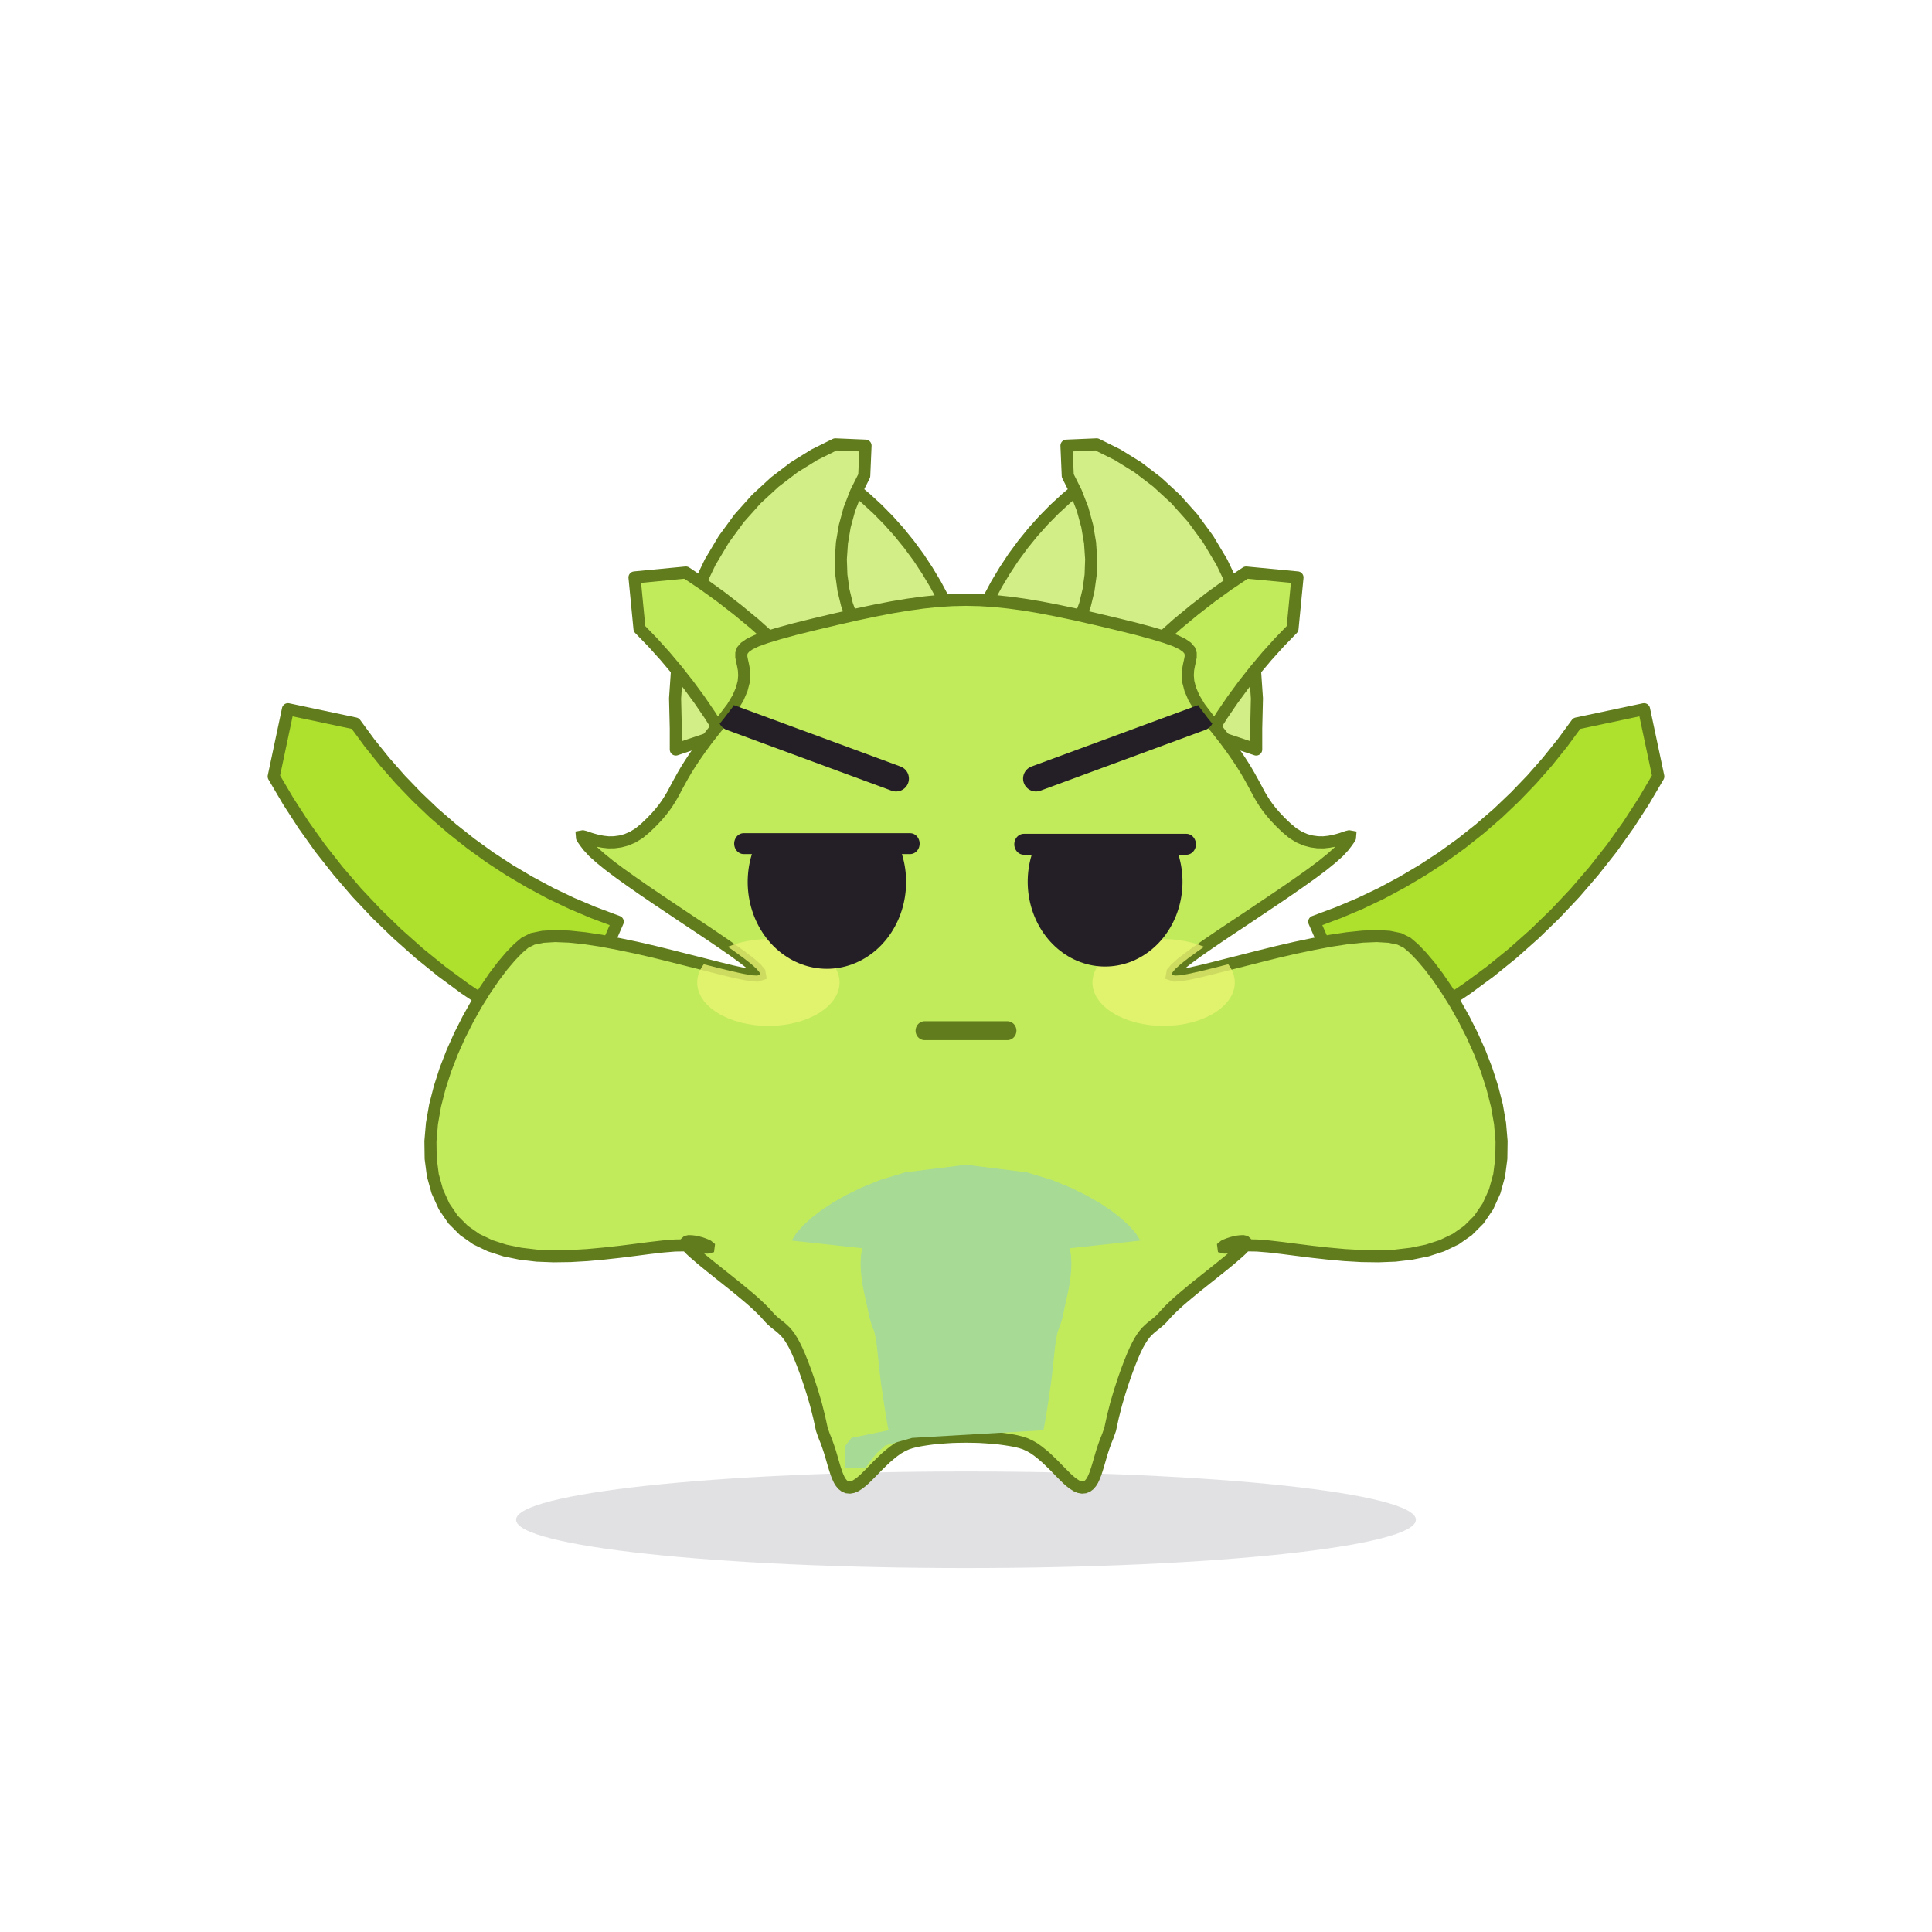
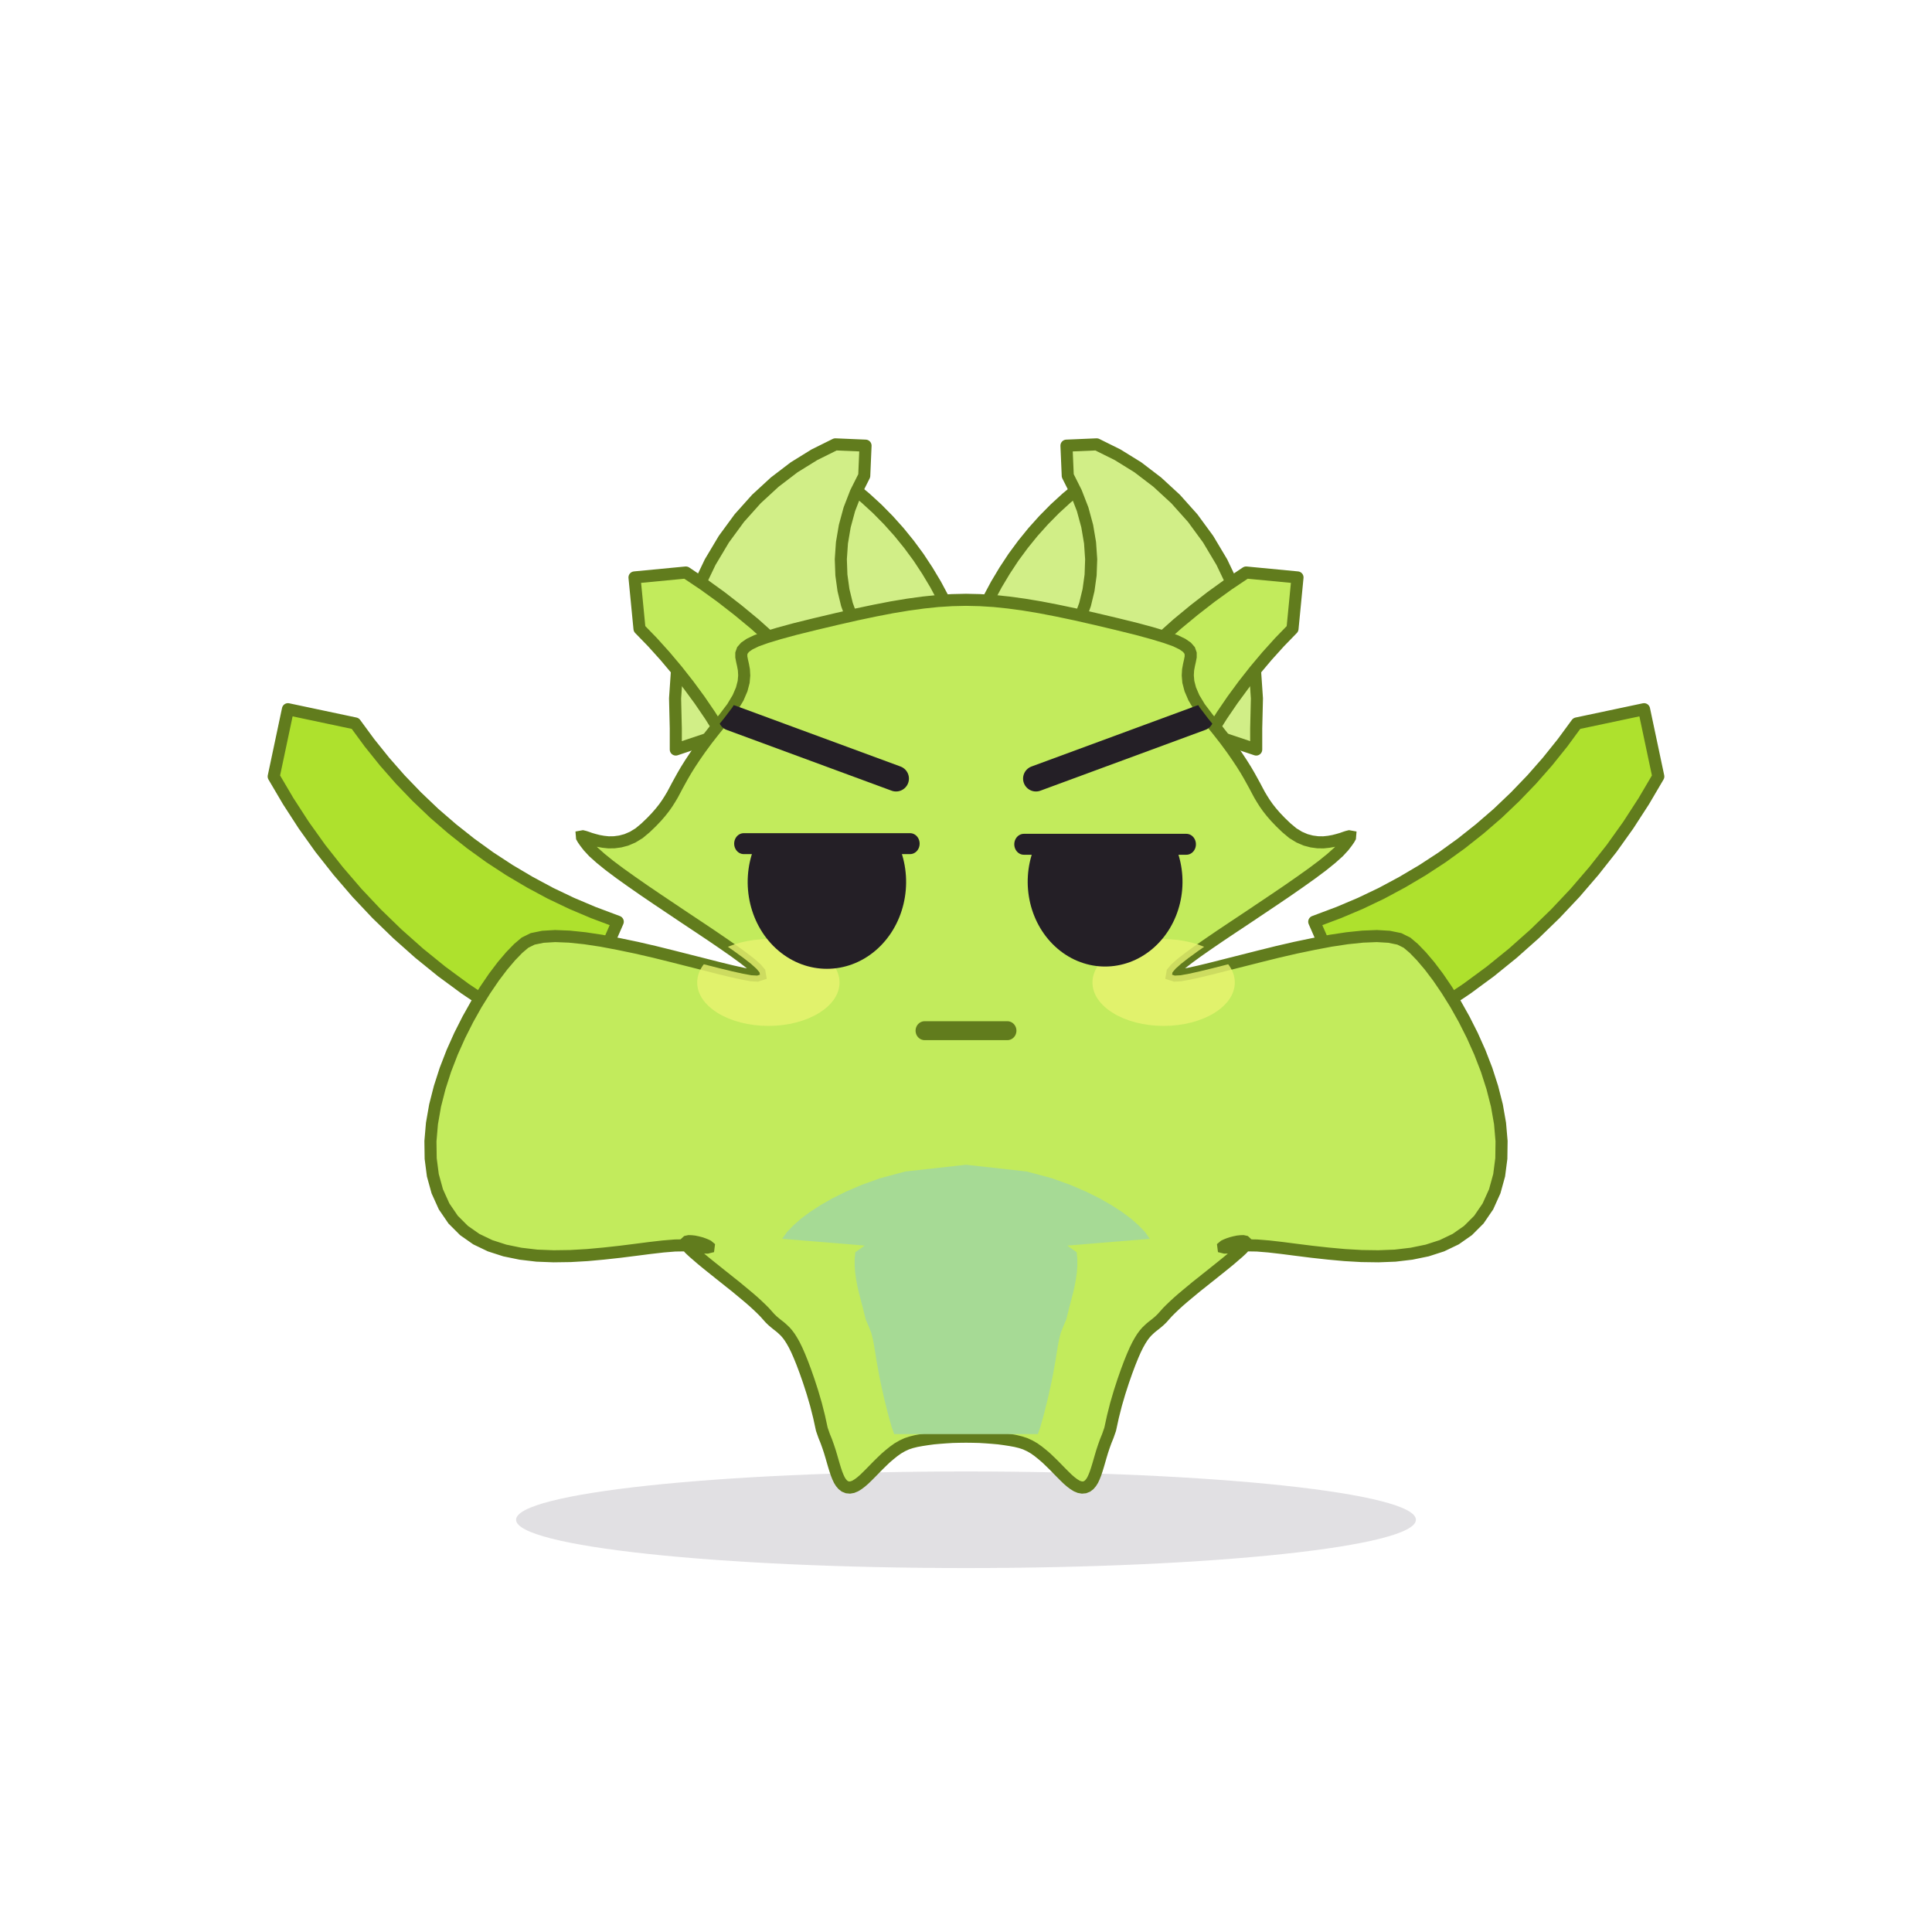
<svg xmlns="http://www.w3.org/2000/svg" viewBox="0 0 240 240">
  <defs>
    <clipPath id="mask-group-10-0" clipPathUnits="userSpaceOnUse">
      <path d="M184.83 149.87 L183.71 151.51 L182.36 152.86 L180.83 153.93 L179.12 154.75 L177.29 155.34 L175.34 155.74 L173.31 155.98 L171.23 156.06 L169.13 156.03 L167.04 155.91 L164.97 155.72 L162.97 155.5 L161.06 155.26 L159.27 155.03 L157.62 154.84 L156.15 154.72 L154.87 154.7 L153.83 154.79 L153.05 154.91 L152.49 154.97 L152.14 154.98 L151.98 154.94 L151.97 154.86 L152.09 154.76 L152.32 154.65 L152.62 154.53 L152.98 154.41 L153.36 154.31 L153.75 154.23 L154.11 154.19 L154.42 154.18 L154.65 154.23 L154.78 154.35 L154.79 154.53 L154.63 154.79 L154.3 155.15 L153.85 155.57 L153.35 156 L152.83 156.45 L152.27 156.91 L151.69 157.38 L151.1 157.85 L150.49 158.34 L149.87 158.83 L149.26 159.32 L148.65 159.8 L148.06 160.29 L147.48 160.77 L146.92 161.24 L146.39 161.7 L145.9 162.15 L145.44 162.59 L145.03 163 L144.67 163.4 L144.35 163.76 L144.05 164.05 L143.76 164.3 L143.49 164.52 L143.22 164.73 L142.96 164.94 L142.71 165.17 L142.45 165.42 L142.19 165.72 L141.92 166.08 L141.64 166.52 L141.34 167.05 L141.03 167.68 L140.7 168.43 L140.34 169.32 L139.95 170.36 L139.53 171.56 L139.08 172.95 L138.64 174.45 L138.25 175.99 L137.91 177.55 L137.62 178.38 L137.36 179.02 L137.13 179.66 L136.92 180.29 L136.74 180.89 L136.57 181.48 L136.41 182.03 L136.25 182.55 L136.09 183.03 L135.92 183.46 L135.74 183.85 L135.54 184.17 L135.31 184.44 L135.05 184.64 L134.75 184.76 L134.43 184.79 L134.09 184.73 L133.75 184.59 L133.38 184.36 L133.01 184.08 L132.62 183.74 L132.22 183.35 L131.8 182.93 L131.37 182.49 L130.93 182.04 L130.46 181.58 L129.99 181.13 L129.49 180.7 L128.98 180.29 L128.46 179.92 L127.92 179.61 L127.36 179.35 L126.78 179.16 L126.17 179.01 L125.51 178.89 L124.8 178.78 L124.06 178.68 L123.28 178.61 L122.48 178.55 L121.67 178.5 L120.84 178.48 L120 178.47 L119.16 178.48 L118.33 178.5 L117.52 178.55 L116.72 178.61 L115.94 178.68 L115.2 178.78 L114.49 178.89 L113.83 179.01 L113.22 179.16 L112.64 179.35 L112.08 179.61 L111.54 179.92 L111.02 180.29 L110.51 180.7 L110.01 181.13 L109.54 181.58 L109.07 182.04 L108.63 182.49 L108.2 182.93 L107.78 183.35 L107.38 183.74 L106.99 184.08 L106.62 184.36 L106.25 184.59 L105.91 184.73 L105.57 184.79 L105.25 184.76 L104.95 184.64 L104.69 184.44 L104.46 184.17 L104.26 183.85 L104.08 183.46 L103.91 183.03 L103.75 182.55 L103.59 182.03 L103.43 181.48 L103.26 180.89 L103.08 180.29 L102.87 179.66 L102.64 179.02 L102.38 178.38 L102.09 177.55 L101.75 175.99 L101.36 174.45 L100.92 172.95 L100.47 171.56 L100.05 170.36 L99.66 169.32 L99.3 168.43 L98.97 167.68 L98.66 167.05 L98.36 166.52 L98.08 166.08 L97.81 165.72 L97.55 165.42 L97.29 165.17 L97.04 164.94 L96.78 164.73 L96.51 164.52 L96.24 164.3 L95.95 164.05 L95.65 163.76 L95.33 163.4 L94.97 163 L94.56 162.59 L94.1 162.15 L93.61 161.7 L93.08 161.24 L92.52 160.77 L91.94 160.29 L91.35 159.8 L90.74 159.32 L90.13 158.83 L89.51 158.34 L88.9 157.85 L88.31 157.38 L87.73 156.91 L87.17 156.45 L86.65 156 L86.15 155.57 L85.7 155.15 L85.37 154.79 L85.21 154.53 L85.22 154.35 L85.35 154.23 L85.58 154.18 L85.89 154.19 L86.25 154.23 L86.64 154.31 L87.02 154.41 L87.38 154.53 L87.68 154.65 L87.91 154.76 L88.03 154.86 L88.02 154.94 L87.86 154.98 L87.51 154.97 L86.95 154.91 L86.17 154.79 L85.13 154.7 L83.85 154.72 L82.38 154.84 L80.73 155.03 L78.94 155.26 L77.03 155.5 L75.03 155.72 L72.96 155.91 L70.87 156.03 L68.77 156.06 L66.69 155.98 L64.66 155.74 L62.71 155.34 L60.88 154.75 L59.17 153.93 L57.64 152.86 L56.29 151.51 L55.17 149.87 L54.32 147.99 L53.77 146 L53.5 143.92 L53.47 141.76 L53.66 139.56 L54.05 137.33 L54.62 135.1 L55.33 132.89 L56.17 130.72 L57.11 128.62 L58.12 126.62 L59.18 124.73 L60.27 122.98 L61.36 121.38 L62.42 119.98 L63.44 118.78 L64.38 117.81 L65.22 117.1 L66.17 116.63 L67.44 116.37 L68.96 116.28 L70.71 116.35 L72.64 116.55 L74.7 116.86 L76.86 117.27 L79.07 117.73 L81.28 118.24 L83.46 118.78 L85.55 119.31 L87.53 119.81 L89.34 120.27 L90.94 120.66 L92.29 120.96 L93.34 121.15 L94.06 121.19 L94.4 121.08 L94.35 120.79 L93.97 120.34 L93.29 119.73 L92.35 119 L91.2 118.16 L89.85 117.22 L88.37 116.21 L86.77 115.14 L85.1 114.03 L83.4 112.89 L81.7 111.75 L80.05 110.63 L78.47 109.53 L77.01 108.49 L75.7 107.51 L74.59 106.61 L73.71 105.82 L73.09 105.15 L72.69 104.63 L72.43 104.26 L72.3 104.03 L72.29 103.91 L72.4 103.89 L72.61 103.94 L72.92 104.04 L73.31 104.18 L73.79 104.32 L74.33 104.46 L74.94 104.57 L75.6 104.64 L76.31 104.63 L77.05 104.53 L77.81 104.33 L78.6 103.99 L79.4 103.5 L80.19 102.84 L80.93 102.13 L81.55 101.48 L82.07 100.88 L82.51 100.32 L82.89 99.78 L83.22 99.26 L83.53 98.74 L83.82 98.2 L84.12 97.63 L84.45 97.03 L84.81 96.38 L85.23 95.66 L85.73 94.86 L86.32 93.97 L87.01 92.98 L87.83 91.87 L88.8 90.63 L89.93 89.25 L90.97 87.88 L91.69 86.68 L92.14 85.63 L92.38 84.71 L92.45 83.91 L92.41 83.21 L92.3 82.61 L92.18 82.08 L92.09 81.61 L92.09 81.18 L92.23 80.78 L92.56 80.4 L93.12 80.01 L93.97 79.6 L95.17 79.17 L96.75 78.69 L98.77 78.14 L101.28 77.52 L103.94 76.89 L106.4 76.33 L108.68 75.85 L110.8 75.44 L112.79 75.11 L114.69 74.85 L116.5 74.66 L118.26 74.55 L120 74.51 L121.74 74.55 L123.5 74.66 L125.31 74.85 L127.21 75.11 L129.2 75.44 L131.32 75.85 L133.6 76.33 L136.06 76.89 L138.72 77.52 L141.23 78.14 L143.25 78.69 L144.83 79.17 L146.03 79.6 L146.88 80.01 L147.44 80.4 L147.77 80.78 L147.91 81.18 L147.91 81.61 L147.82 82.08 L147.7 82.61 L147.59 83.21 L147.55 83.91 L147.62 84.71 L147.86 85.63 L148.31 86.68 L149.03 87.88 L150.07 89.25 L151.2 90.63 L152.17 91.87 L152.99 92.98 L153.68 93.97 L154.27 94.86 L154.77 95.66 L155.19 96.38 L155.55 97.03 L155.88 97.63 L156.18 98.2 L156.47 98.74 L156.78 99.26 L157.11 99.78 L157.49 100.32 L157.93 100.88 L158.45 101.48 L159.07 102.13 L159.81 102.84 L160.6 103.5 L161.4 103.99 L162.19 104.33 L162.95 104.53 L163.69 104.63 L164.4 104.64 L165.06 104.57 L165.67 104.46 L166.21 104.32 L166.69 104.18 L167.08 104.04 L167.39 103.94 L167.6 103.89 L167.71 103.91 L167.7 104.03 L167.57 104.26 L167.31 104.63 L166.91 105.15 L166.29 105.82 L165.41 106.61 L164.3 107.51 L162.99 108.49 L161.53 109.53 L159.95 110.63 L158.3 111.75 L156.6 112.89 L154.9 114.03 L153.23 115.14 L151.63 116.21 L150.15 117.22 L148.8 118.16 L147.65 119 L146.71 119.73 L146.03 120.34 L145.65 120.79 L145.6 121.08 L145.94 121.19 L146.66 121.15 L147.71 120.96 L149.06 120.66 L150.66 120.27 L152.47 119.81 L154.45 119.31 L156.54 118.78 L158.72 118.24 L160.93 117.73 L163.14 117.27 L165.3 116.86 L167.36 116.55 L169.29 116.35 L171.04 116.28 L172.56 116.37 L173.83 116.63 L174.78 117.1 L175.62 117.81 L176.56 118.78 L177.58 119.98 L178.64 121.38 L179.73 122.98 L180.82 124.73 L181.88 126.62 L182.89 128.62 L183.83 130.72 L184.67 132.89 L185.38 135.1 L185.95 137.33 L186.34 139.56 L186.53 141.76 L186.5 143.92 L186.23 146 L185.68 147.99 Z" fill-rule="nonzero" />
    </clipPath>
  </defs>
  <ellipse cx="120" cy="188.79" rx="55.89" ry="6" fill="#281e32" opacity="0.14" class="wild-shadow" />
  <path d="M76.74 114.5 L73.68 113.35 L71.01 112.22 L68.39 110.97 L65.82 109.59 L63.3 108.1 L60.85 106.5 L58.47 104.78 L56.16 102.95 L53.93 101.02 L51.79 98.98 L49.73 96.84 L47.77 94.61 L45.9 92.28 L44.13 89.87 L35.77 88.1 L34 96.46 L35.8 99.52 L37.73 102.5 L39.8 105.4 L42.01 108.2 L44.34 110.91 L46.8 113.52 L49.38 116.02 L52.07 118.41 L54.87 120.68 L57.78 122.82 L60.79 124.84 L63.89 126.72 L67.08 128.47 L70.01 129.93 Z" fill-rule="nonzero" fill="#aee12d" stroke="#617c1d" stroke-width="1.5" stroke-linecap="butt" stroke-linejoin="round" class="wild-extremity" />
  <path d="M163.26 114.5 L166.32 113.35 L168.99 112.22 L171.61 110.97 L174.18 109.59 L176.7 108.1 L179.15 106.5 L181.53 104.78 L183.84 102.95 L186.07 101.02 L188.21 98.98 L190.27 96.84 L192.23 94.61 L194.1 92.28 L195.87 89.87 L204.23 88.1 L206 96.46 L204.2 99.52 L202.27 102.5 L200.2 105.4 L197.99 108.2 L195.66 110.91 L193.2 113.52 L190.62 116.02 L187.93 118.41 L185.13 120.68 L182.22 122.82 L179.21 124.84 L176.11 126.72 L172.92 128.47 L169.99 129.93 Z" fill-rule="nonzero" fill="#aee12d" stroke="#617c1d" stroke-width="1.5" stroke-linecap="butt" stroke-linejoin="round" class="wild-extremity" />
  <path d="M120.58 83.64 L120.12 81.99 L119.52 80.02 L118.83 78.1 L118.05 76.22 L117.18 74.39 L116.23 72.61 L115.2 70.89 L114.1 69.22 L112.92 67.62 L111.67 66.08 L110.35 64.61 L108.97 63.21 L107.53 61.89 L106.03 60.64 L99.55 60.64 L99.54 67.12 L100.47 68.29 L101.33 69.51 L102.12 70.75 L102.85 72.03 L103.52 73.33 L104.12 74.65 L104.64 75.99 L105.11 77.35 L105.5 78.72 L105.82 80.1 L106.08 81.49 L106.26 82.87 L106.38 84.26 L106.48 85.98 Z" fill-rule="nonzero" fill="#d1ee87" stroke="#617c1d" stroke-width="1.5" stroke-linecap="butt" stroke-linejoin="round" class="wild-extremity" />
  <path d="M119.42 83.64 L119.88 81.99 L120.48 80.02 L121.17 78.1 L121.95 76.22 L122.82 74.39 L123.77 72.61 L124.8 70.89 L125.9 69.22 L127.08 67.62 L128.33 66.08 L129.65 64.61 L131.03 63.21 L132.47 61.89 L133.97 60.64 L140.45 60.64 L140.46 67.12 L139.53 68.29 L138.67 69.51 L137.88 70.75 L137.15 72.03 L136.48 73.33 L135.88 74.65 L135.36 75.99 L134.89 77.35 L134.5 78.72 L134.18 80.1 L133.92 81.49 L133.74 82.87 L133.62 84.26 L133.52 85.98 Z" fill-rule="nonzero" fill="#d1ee87" stroke="#617c1d" stroke-width="1.5" stroke-linecap="butt" stroke-linejoin="round" class="wild-extremity" />
  <path d="M111.02 84.04 L109.44 81.96 L108.39 80.89 L107.42 79.66 L106.55 78.28 L105.81 76.75 L105.21 75.09 L104.78 73.31 L104.52 71.43 L104.45 69.47 L104.59 67.43 L104.94 65.36 L105.51 63.26 L106.32 61.17 L107.36 59.1 L107.52 55.36 L103.77 55.2 L101.17 56.49 L98.65 58.05 L96.24 59.89 L93.96 61.99 L91.84 64.36 L89.92 66.98 L88.22 69.83 L86.76 72.88 L85.58 76.13 L84.69 79.55 L84.11 83.1 L83.86 86.76 L83.95 90.5 L83.95 93.11 Z" fill-rule="nonzero" fill="#d1ee87" stroke="#617c1d" stroke-width="1.5" stroke-linecap="butt" stroke-linejoin="round" class="wild-extremity" />
  <path d="M128.98 84.04 L130.56 81.96 L131.61 80.89 L132.58 79.66 L133.45 78.28 L134.19 76.75 L134.79 75.09 L135.22 73.31 L135.48 71.43 L135.55 69.47 L135.41 67.43 L135.06 65.36 L134.49 63.26 L133.68 61.17 L132.64 59.1 L132.48 55.36 L136.23 55.2 L138.83 56.49 L141.35 58.05 L143.76 59.89 L146.04 61.99 L148.16 64.36 L150.08 66.98 L151.78 69.83 L153.24 72.88 L154.42 76.13 L155.31 79.55 L155.89 83.1 L156.14 86.76 L156.05 90.5 L156.05 93.11 Z" fill-rule="nonzero" fill="#d1ee87" stroke="#617c1d" stroke-width="1.5" stroke-linecap="butt" stroke-linejoin="round" class="wild-extremity" />
  <path d="M143.97 105.3 L144.8 102.94 L145.58 100.85 L146.43 98.79 L147.36 96.74 L148.37 94.72 L149.44 92.73 L150.59 90.77 L151.81 88.84 L153.1 86.95 L154.46 85.1 L155.89 83.28 L157.38 81.51 L158.94 79.78 L160.56 78.11 L161.18 71.73 L154.8 71.12 L152.59 72.6 L150.43 74.16 L148.32 75.8 L146.25 77.51 L144.24 79.31 L142.29 81.17 L140.39 83.11 L138.56 85.12 L136.79 87.19 L135.09 89.34 L133.45 91.54 L131.89 93.81 L130.4 96.14 L129.1 98.27 Z" fill-rule="nonzero" fill="#c2eb5c" stroke="#617c1d" stroke-width="1.5" stroke-linecap="butt" stroke-linejoin="round" class="wild-extremity" />
  <path d="M96.03 105.3 L95.2 102.94 L94.42 100.85 L93.57 98.79 L92.64 96.74 L91.63 94.72 L90.56 92.73 L89.41 90.77 L88.19 88.84 L86.9 86.95 L85.54 85.1 L84.11 83.28 L82.62 81.51 L81.06 79.78 L79.44 78.11 L78.82 71.73 L85.2 71.12 L87.41 72.6 L89.57 74.16 L91.68 75.8 L93.75 77.51 L95.76 79.31 L97.71 81.17 L99.61 83.11 L101.44 85.12 L103.21 87.19 L104.91 89.34 L106.55 91.54 L108.11 93.81 L109.6 96.14 L110.9 98.27 Z" fill-rule="nonzero" fill="#c2eb5c" stroke="#617c1d" stroke-width="1.5" stroke-linecap="butt" stroke-linejoin="round" class="wild-extremity" />
  <path d="M184.83 149.87 L183.71 151.51 L182.36 152.86 L180.83 153.93 L179.12 154.75 L177.29 155.34 L175.34 155.74 L173.31 155.98 L171.23 156.06 L169.13 156.03 L167.04 155.91 L164.97 155.72 L162.97 155.5 L161.06 155.26 L159.27 155.03 L157.62 154.84 L156.15 154.72 L154.87 154.7 L153.83 154.79 L153.05 154.91 L152.49 154.97 L152.14 154.98 L151.98 154.94 L151.97 154.86 L152.09 154.76 L152.32 154.65 L152.62 154.53 L152.98 154.41 L153.36 154.31 L153.75 154.23 L154.11 154.19 L154.42 154.18 L154.65 154.23 L154.78 154.35 L154.79 154.53 L154.63 154.79 L154.3 155.15 L153.85 155.57 L153.35 156 L152.83 156.45 L152.27 156.91 L151.69 157.38 L151.1 157.85 L150.49 158.34 L149.87 158.83 L149.26 159.32 L148.65 159.8 L148.06 160.29 L147.48 160.77 L146.92 161.24 L146.39 161.7 L145.9 162.15 L145.44 162.59 L145.03 163 L144.67 163.4 L144.35 163.76 L144.05 164.05 L143.76 164.3 L143.49 164.52 L143.22 164.73 L142.96 164.94 L142.71 165.17 L142.45 165.42 L142.19 165.72 L141.92 166.08 L141.64 166.52 L141.34 167.05 L141.03 167.68 L140.7 168.43 L140.34 169.32 L139.95 170.36 L139.53 171.56 L139.08 172.95 L138.64 174.45 L138.25 175.99 L137.91 177.55 L137.62 178.38 L137.36 179.02 L137.13 179.66 L136.92 180.29 L136.74 180.89 L136.57 181.48 L136.41 182.03 L136.25 182.55 L136.09 183.03 L135.92 183.46 L135.74 183.85 L135.54 184.17 L135.31 184.44 L135.05 184.64 L134.75 184.76 L134.43 184.79 L134.09 184.73 L133.75 184.59 L133.38 184.36 L133.01 184.08 L132.62 183.74 L132.22 183.35 L131.8 182.93 L131.37 182.49 L130.93 182.04 L130.46 181.58 L129.99 181.13 L129.49 180.7 L128.98 180.29 L128.46 179.92 L127.92 179.61 L127.36 179.35 L126.78 179.16 L126.17 179.01 L125.51 178.89 L124.8 178.78 L124.06 178.68 L123.28 178.61 L122.48 178.55 L121.67 178.5 L120.84 178.48 L120 178.47 L119.16 178.48 L118.33 178.5 L117.52 178.55 L116.72 178.61 L115.94 178.68 L115.2 178.78 L114.49 178.89 L113.83 179.01 L113.22 179.16 L112.64 179.35 L112.08 179.61 L111.54 179.92 L111.02 180.29 L110.51 180.7 L110.01 181.13 L109.54 181.58 L109.07 182.04 L108.63 182.49 L108.2 182.93 L107.78 183.35 L107.38 183.74 L106.99 184.08 L106.62 184.36 L106.25 184.59 L105.91 184.73 L105.57 184.79 L105.25 184.76 L104.95 184.64 L104.69 184.44 L104.46 184.17 L104.26 183.85 L104.08 183.46 L103.91 183.03 L103.75 182.55 L103.59 182.03 L103.43 181.48 L103.26 180.89 L103.08 180.29 L102.87 179.66 L102.64 179.02 L102.38 178.38 L102.09 177.55 L101.75 175.99 L101.36 174.45 L100.92 172.95 L100.47 171.56 L100.05 170.36 L99.66 169.32 L99.3 168.43 L98.97 167.68 L98.66 167.05 L98.36 166.52 L98.08 166.08 L97.81 165.72 L97.55 165.42 L97.29 165.17 L97.04 164.94 L96.78 164.73 L96.51 164.52 L96.24 164.3 L95.95 164.05 L95.65 163.76 L95.33 163.4 L94.97 163 L94.56 162.59 L94.1 162.15 L93.61 161.7 L93.08 161.24 L92.52 160.77 L91.94 160.29 L91.35 159.8 L90.74 159.32 L90.13 158.83 L89.51 158.34 L88.9 157.85 L88.31 157.38 L87.73 156.91 L87.17 156.45 L86.65 156 L86.15 155.57 L85.7 155.15 L85.37 154.79 L85.21 154.53 L85.22 154.35 L85.35 154.23 L85.58 154.18 L85.89 154.19 L86.25 154.23 L86.64 154.31 L87.02 154.41 L87.38 154.53 L87.68 154.65 L87.91 154.76 L88.03 154.86 L88.02 154.94 L87.86 154.98 L87.51 154.97 L86.95 154.91 L86.17 154.79 L85.13 154.7 L83.85 154.72 L82.38 154.84 L80.73 155.03 L78.94 155.26 L77.03 155.5 L75.03 155.72 L72.96 155.91 L70.87 156.03 L68.77 156.06 L66.69 155.98 L64.66 155.74 L62.71 155.34 L60.88 154.75 L59.17 153.93 L57.64 152.86 L56.29 151.51 L55.17 149.87 L54.32 147.99 L53.77 146 L53.5 143.92 L53.47 141.76 L53.66 139.56 L54.05 137.33 L54.62 135.1 L55.33 132.89 L56.17 130.72 L57.11 128.62 L58.12 126.62 L59.18 124.73 L60.27 122.98 L61.36 121.38 L62.42 119.98 L63.44 118.78 L64.38 117.81 L65.22 117.1 L66.17 116.63 L67.44 116.37 L68.96 116.28 L70.71 116.35 L72.64 116.55 L74.7 116.86 L76.86 117.27 L79.07 117.73 L81.28 118.24 L83.46 118.78 L85.55 119.31 L87.53 119.81 L89.34 120.27 L90.94 120.66 L92.29 120.96 L93.34 121.15 L94.06 121.19 L94.4 121.08 L94.35 120.79 L93.97 120.34 L93.29 119.73 L92.35 119 L91.2 118.16 L89.85 117.22 L88.37 116.21 L86.77 115.14 L85.1 114.03 L83.4 112.89 L81.7 111.75 L80.05 110.63 L78.47 109.53 L77.01 108.49 L75.7 107.51 L74.59 106.61 L73.71 105.82 L73.09 105.15 L72.69 104.63 L72.43 104.26 L72.3 104.03 L72.29 103.91 L72.4 103.89 L72.61 103.94 L72.92 104.04 L73.31 104.18 L73.79 104.32 L74.33 104.46 L74.94 104.57 L75.6 104.64 L76.31 104.63 L77.05 104.53 L77.81 104.33 L78.6 103.99 L79.4 103.5 L80.19 102.84 L80.93 102.13 L81.55 101.48 L82.07 100.88 L82.51 100.32 L82.89 99.78 L83.22 99.26 L83.53 98.74 L83.82 98.2 L84.12 97.63 L84.45 97.03 L84.81 96.38 L85.23 95.66 L85.73 94.86 L86.32 93.97 L87.01 92.98 L87.83 91.87 L88.8 90.63 L89.93 89.25 L90.97 87.88 L91.69 86.68 L92.14 85.63 L92.38 84.71 L92.45 83.91 L92.41 83.21 L92.3 82.61 L92.18 82.08 L92.09 81.61 L92.09 81.18 L92.23 80.78 L92.56 80.4 L93.12 80.01 L93.97 79.6 L95.17 79.17 L96.75 78.69 L98.77 78.14 L101.28 77.52 L103.94 76.89 L106.4 76.33 L108.68 75.85 L110.8 75.44 L112.79 75.11 L114.69 74.85 L116.5 74.66 L118.26 74.55 L120 74.51 L121.74 74.55 L123.5 74.66 L125.31 74.85 L127.21 75.11 L129.2 75.44 L131.32 75.85 L133.6 76.33 L136.06 76.89 L138.72 77.52 L141.23 78.14 L143.25 78.69 L144.83 79.17 L146.03 79.6 L146.88 80.01 L147.44 80.4 L147.77 80.78 L147.91 81.18 L147.91 81.61 L147.82 82.08 L147.7 82.61 L147.59 83.21 L147.55 83.91 L147.62 84.71 L147.86 85.63 L148.31 86.68 L149.03 87.88 L150.07 89.25 L151.2 90.63 L152.17 91.87 L152.99 92.98 L153.68 93.97 L154.27 94.86 L154.77 95.66 L155.19 96.38 L155.55 97.03 L155.88 97.63 L156.18 98.2 L156.47 98.74 L156.78 99.26 L157.11 99.78 L157.49 100.32 L157.93 100.88 L158.45 101.48 L159.07 102.13 L159.81 102.84 L160.6 103.5 L161.4 103.99 L162.19 104.33 L162.95 104.53 L163.69 104.63 L164.4 104.64 L165.06 104.57 L165.67 104.46 L166.21 104.32 L166.69 104.18 L167.08 104.04 L167.39 103.94 L167.6 103.89 L167.71 103.91 L167.7 104.03 L167.57 104.26 L167.31 104.63 L166.91 105.15 L166.29 105.82 L165.41 106.61 L164.3 107.51 L162.99 108.49 L161.53 109.53 L159.95 110.63 L158.3 111.75 L156.6 112.89 L154.9 114.03 L153.23 115.14 L151.63 116.21 L150.15 117.22 L148.8 118.16 L147.65 119 L146.71 119.73 L146.03 120.34 L145.65 120.79 L145.6 121.08 L145.94 121.19 L146.66 121.15 L147.71 120.96 L149.06 120.66 L150.66 120.27 L152.47 119.81 L154.45 119.31 L156.54 118.78 L158.72 118.24 L160.93 117.73 L163.14 117.27 L165.3 116.86 L167.36 116.55 L169.29 116.35 L171.04 116.28 L172.56 116.37 L173.83 116.63 L174.78 117.1 L175.62 117.81 L176.56 118.78 L177.58 119.98 L178.64 121.38 L179.73 122.98 L180.82 124.73 L181.88 126.62 L182.89 128.62 L183.83 130.72 L184.67 132.89 L185.38 135.1 L185.95 137.33 L186.34 139.56 L186.53 141.76 L186.5 143.92 L186.23 146 L185.68 147.99 Z" fill-rule="nonzero" fill="#c2eb5c" stroke="#617c1d" stroke-width="1.5" stroke-linecap="butt" stroke-linejoin="miter" class="wild-body" />
  <g clip-path="url(#mask-group-10-0)">
-     <path d="M120 144.69 L112.46 145.63 L109.36 146.57 L107.03 147.52 L105.1 148.46 L103.45 149.4 L102.03 150.34 L100.8 151.29 L99.77 152.23 L98.93 153.17 L98.35 154.11 L107.1 155.06 L106.95 156 L106.91 156.94 L106.94 157.88 L107.04 158.83 L107.18 159.77 L107.37 160.71 L107.58 161.65 L107.79 162.6 L107.97 163.54 L108.25 164.48 L108.61 165.42 L108.81 166.37 L108.94 167.31 L109.04 168.25 L109.14 169.19 L109.24 170.14 L109.35 171.08 L109.47 172.02 L109.61 172.96 L109.75 173.91 L109.89 174.85 L110.05 175.79 L110.2 176.73 L110.38 177.67 L105.77 178.62 L105.04 179.56 L104.96 180.5 L104.94 181.44 L104.95 182.39 L107.48 182.39 L108.16 181.44 L108.93 180.5 L109.98 179.56 L113.31 178.62 L129.62 177.67 L129.8 176.73 L129.95 175.79 L130.11 174.85 L130.25 173.91 L130.39 172.96 L130.53 172.02 L130.65 171.08 L130.76 170.14 L130.86 169.19 L130.96 168.25 L131.06 167.31 L131.19 166.37 L131.39 165.42 L131.75 164.48 L132.03 163.54 L132.21 162.6 L132.42 161.65 L132.63 160.71 L132.82 159.77 L132.96 158.83 L133.06 157.88 L133.09 156.94 L133.05 156 L132.9 155.06 L141.65 154.11 L141.07 153.17 L140.23 152.23 L139.2 151.29 L137.97 150.34 L136.55 149.4 L134.9 148.46 L132.97 147.52 L130.64 146.57 L127.54 145.63 L120 144.69 Z" fill-rule="nonzero" fill="#a6da95" class="wild-belly" />
+     <path d="M120 144.69 L112.45 145.53 L109.35 146.36 L107.01 147.2 L105.06 148.04 L103.39 148.87 L101.92 149.71 L100.64 150.54 L99.51 151.38 L98.56 152.22 L97.76 153.05 L97.16 153.89 L107.42 154.73 L106.25 155.56 L106.17 156.4 L106.17 157.24 L106.23 158.07 L106.35 158.91 L106.5 159.75 L106.69 160.58 L106.91 161.42 L107.13 162.25 L107.34 163.09 L107.55 163.93 L107.91 164.76 L108.24 165.6 L108.45 166.44 L108.6 167.27 L108.74 168.11 L108.87 168.95 L109.02 169.78 L109.17 170.62 L109.33 171.45 L109.51 172.29 L109.7 173.13 L109.89 173.96 L110.1 174.8 L110.31 175.64 L110.54 176.47 L110.78 177.31 L111.08 178.15 L128.92 178.15 L129.22 177.31 L129.46 176.47 L129.69 175.64 L129.9 174.8 L130.11 173.96 L130.3 173.13 L130.49 172.29 L130.67 171.45 L130.83 170.62 L130.98 169.78 L131.13 168.95 L131.26 168.11 L131.4 167.27 L131.55 166.44 L131.76 165.6 L132.09 164.76 L132.45 163.93 L132.66 163.09 L132.87 162.25 L133.09 161.42 L133.31 160.58 L133.5 159.75 L133.65 158.91 L133.77 158.07 L133.83 157.24 L133.83 156.4 L133.75 155.56 L132.58 154.73 L142.84 153.89 L142.24 153.05 L141.44 152.22 L140.49 151.38 L139.36 150.54 L138.08 149.71 L136.61 148.87 L134.94 148.04 L132.99 147.2 L130.65 146.36 L127.55 145.53 L120 144.69 Z" fill-rule="nonzero" fill="#a6da95" class="wild-belly" />
    <ellipse cx="95.45" cy="122.05" rx="8.84" ry="5.39" fill="#e9f471" opacity="0.8" class="wild-blush" />
    <ellipse cx="144.55" cy="122.05" rx="8.84" ry="5.39" fill="#e9f471" opacity="0.8" class="wild-blush" />
    <path d="M91.15 105.34 C89.23 109.86,90.6 115.1,94.48 118.1 C98.36 121.1,103.78 121.1,107.66 118.1 C111.54 115.1,112.91 109.86,110.99 105.34 Z" fill-rule="nonzero" fill="#241f26" class="wild-eye-pupil" transform="translate(120 108.04) scale(0.9128007 1) translate(-120 -108.04)" />
    <path d="M89.75 104.8 L112.39 104.8" fill-rule="nonzero" fill="none" stroke="#241f26" stroke-width="2.6" stroke-linecap="round" stroke-linejoin="miter" class="wild-eye-lid-line" transform="translate(120 108.04) scale(0.9128007 1) translate(-120 -108.04)" />
    <path d="M129.24 105.4 C127.36 109.82,128.7 114.94,132.49 117.87 C136.28 120.8,141.58 120.8,145.37 117.87 C149.17 114.94,150.5 109.82,148.62 105.4 Z" fill-rule="nonzero" fill="#241f26" class="wild-eye-pupil" transform="translate(120 108.04) scale(0.9128007 1) translate(-120 -108.04)" />
    <path d="M127.87 104.88 L149.99 104.88" fill-rule="nonzero" fill="none" stroke="#241f26" stroke-width="2.6" stroke-linecap="round" stroke-linejoin="miter" class="wild-eye-lid-line" transform="translate(120 108.04) scale(0.9128007 1) translate(-120 -108.04)" />
    <path d="M111.31 96.72 L90.83 89.17" fill-rule="nonzero" fill="none" stroke="#241f26" stroke-width="3.2" stroke-linecap="round" stroke-linejoin="miter" class="wild-mood-brow" />
    <path d="M128.69 96.72 L149.17 89.17" fill-rule="nonzero" fill="none" stroke="#241f26" stroke-width="3.2" stroke-linecap="round" stroke-linejoin="miter" class="wild-mood-brow" />
    <path d="M114.07 127.06 L125.93 127.06" fill-rule="nonzero" fill="none" stroke="#617c1d" stroke-width="2.6" stroke-linecap="round" stroke-linejoin="miter" class="wild-mouth-flat" transform="translate(120 137.21) scale(0.8664706 0.9039216) translate(-120 -137.21)" />
  </g>
</svg>
